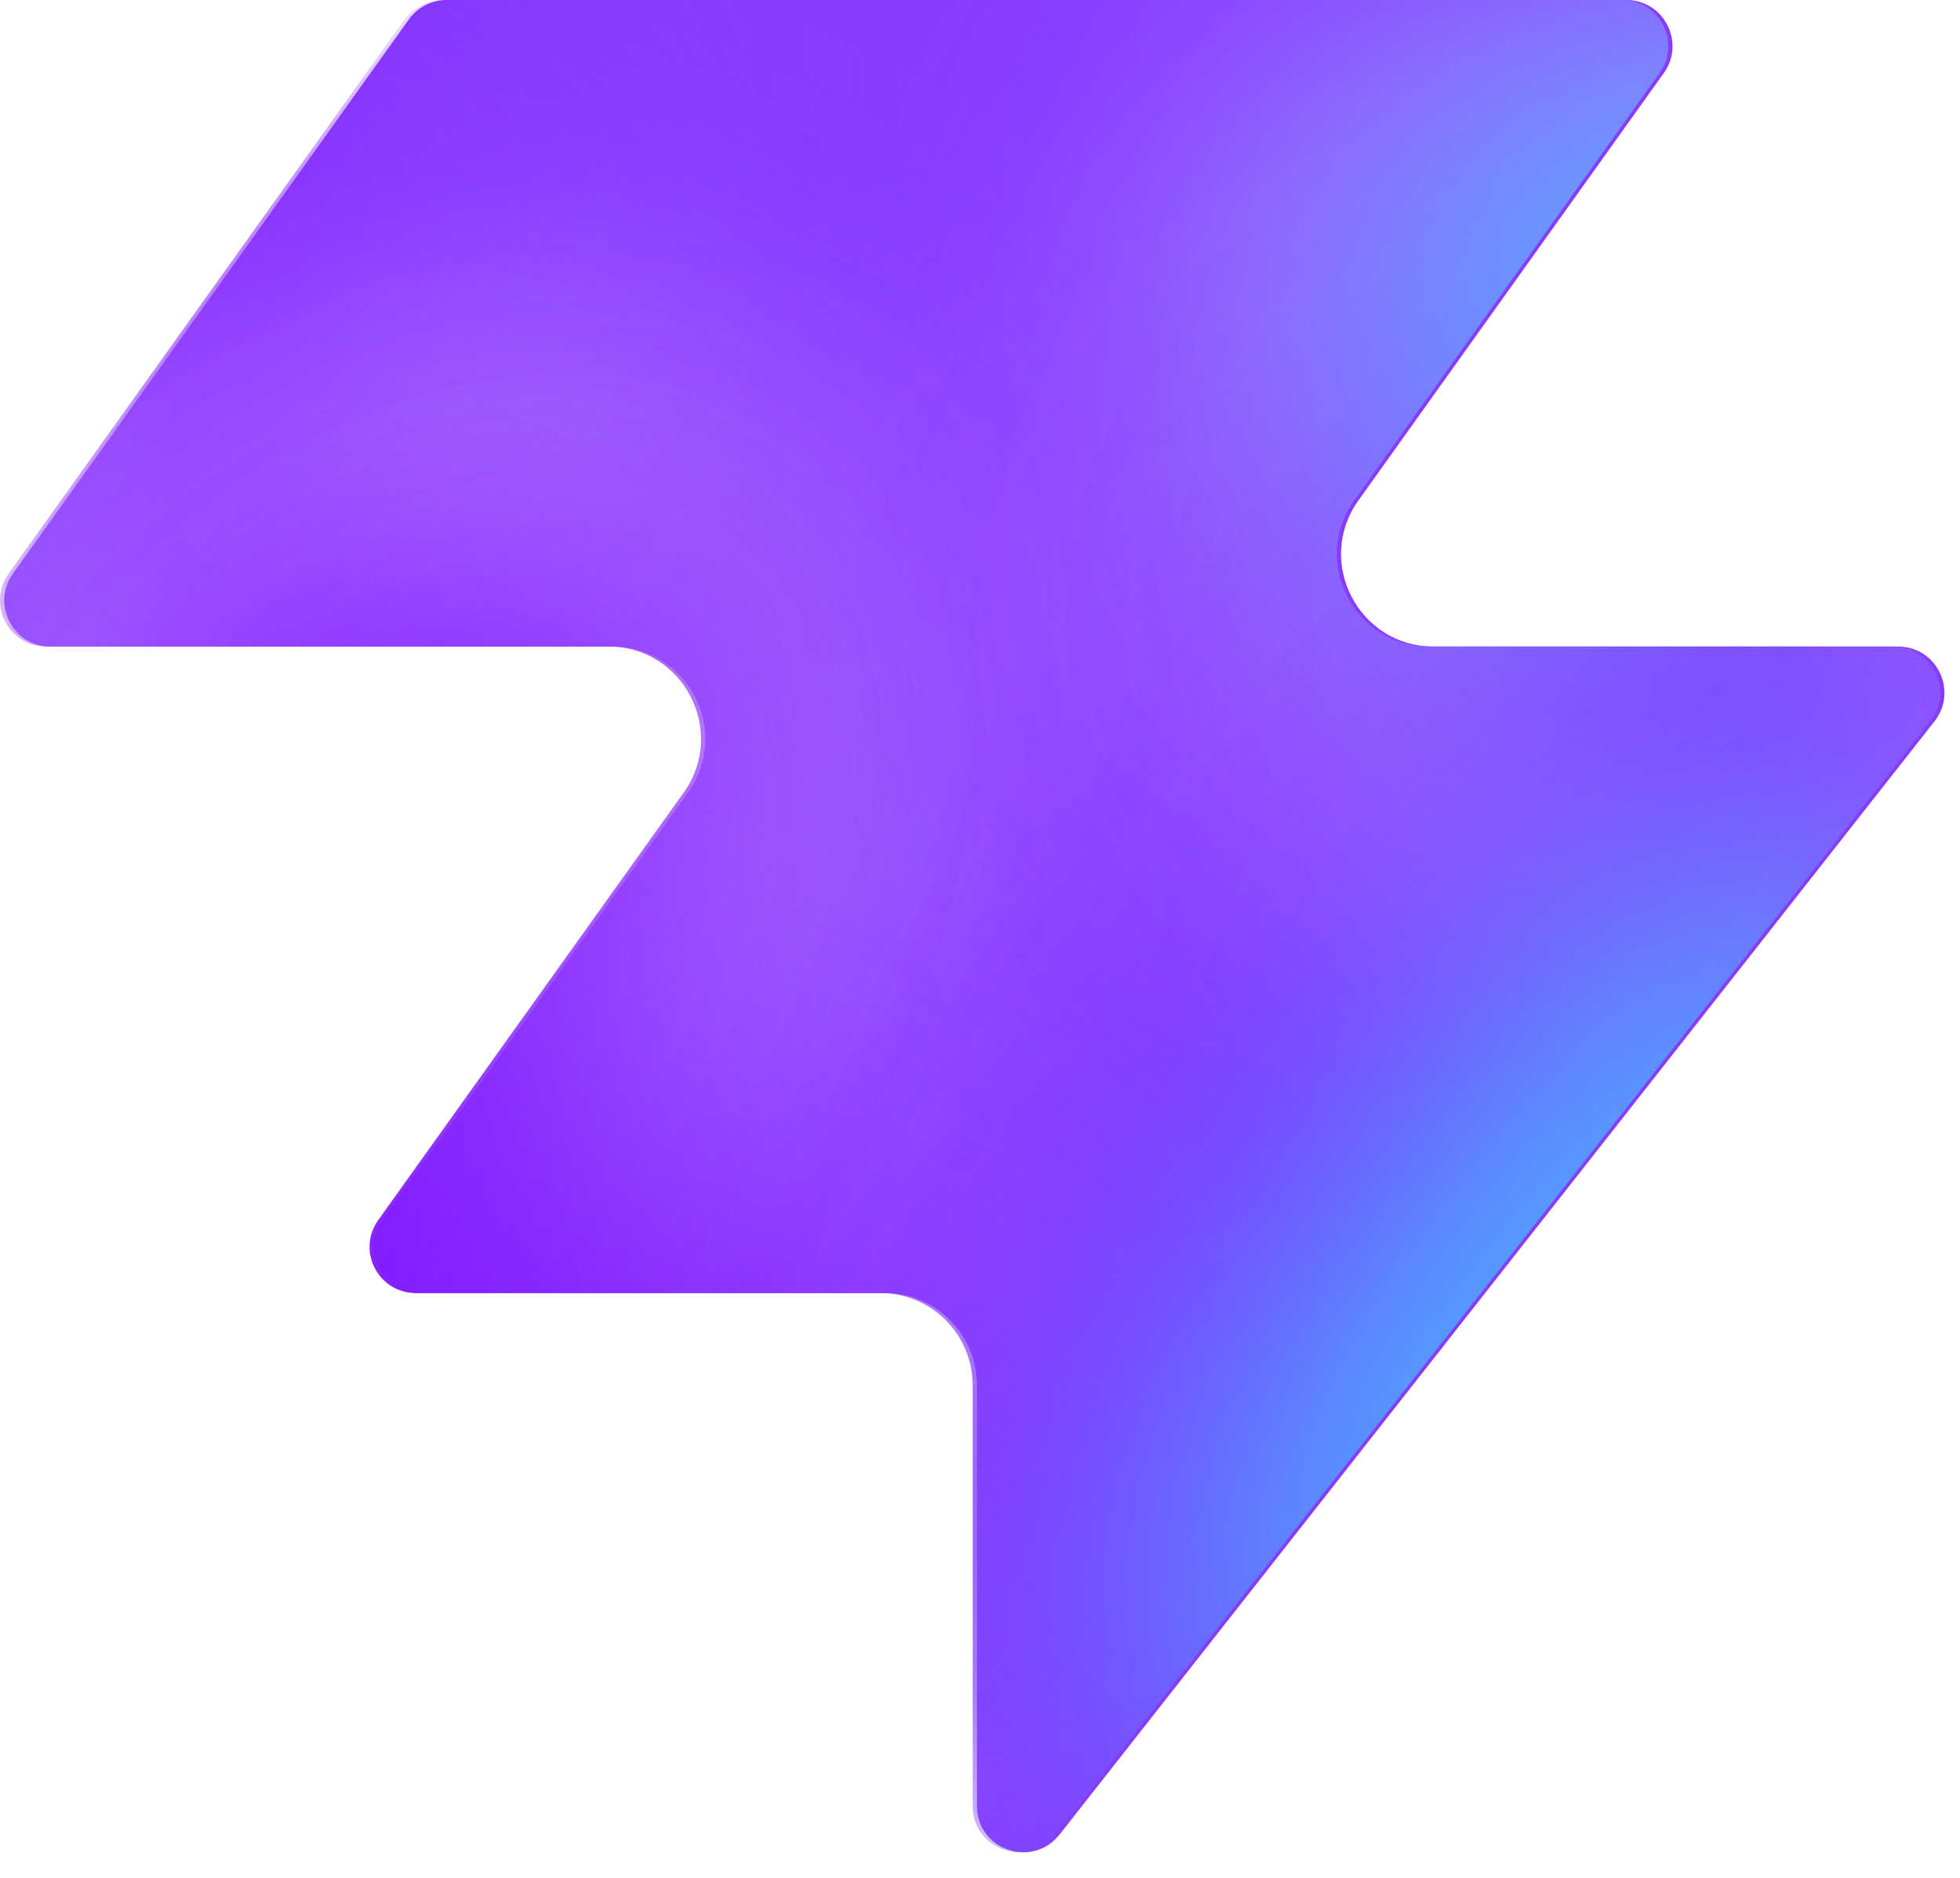
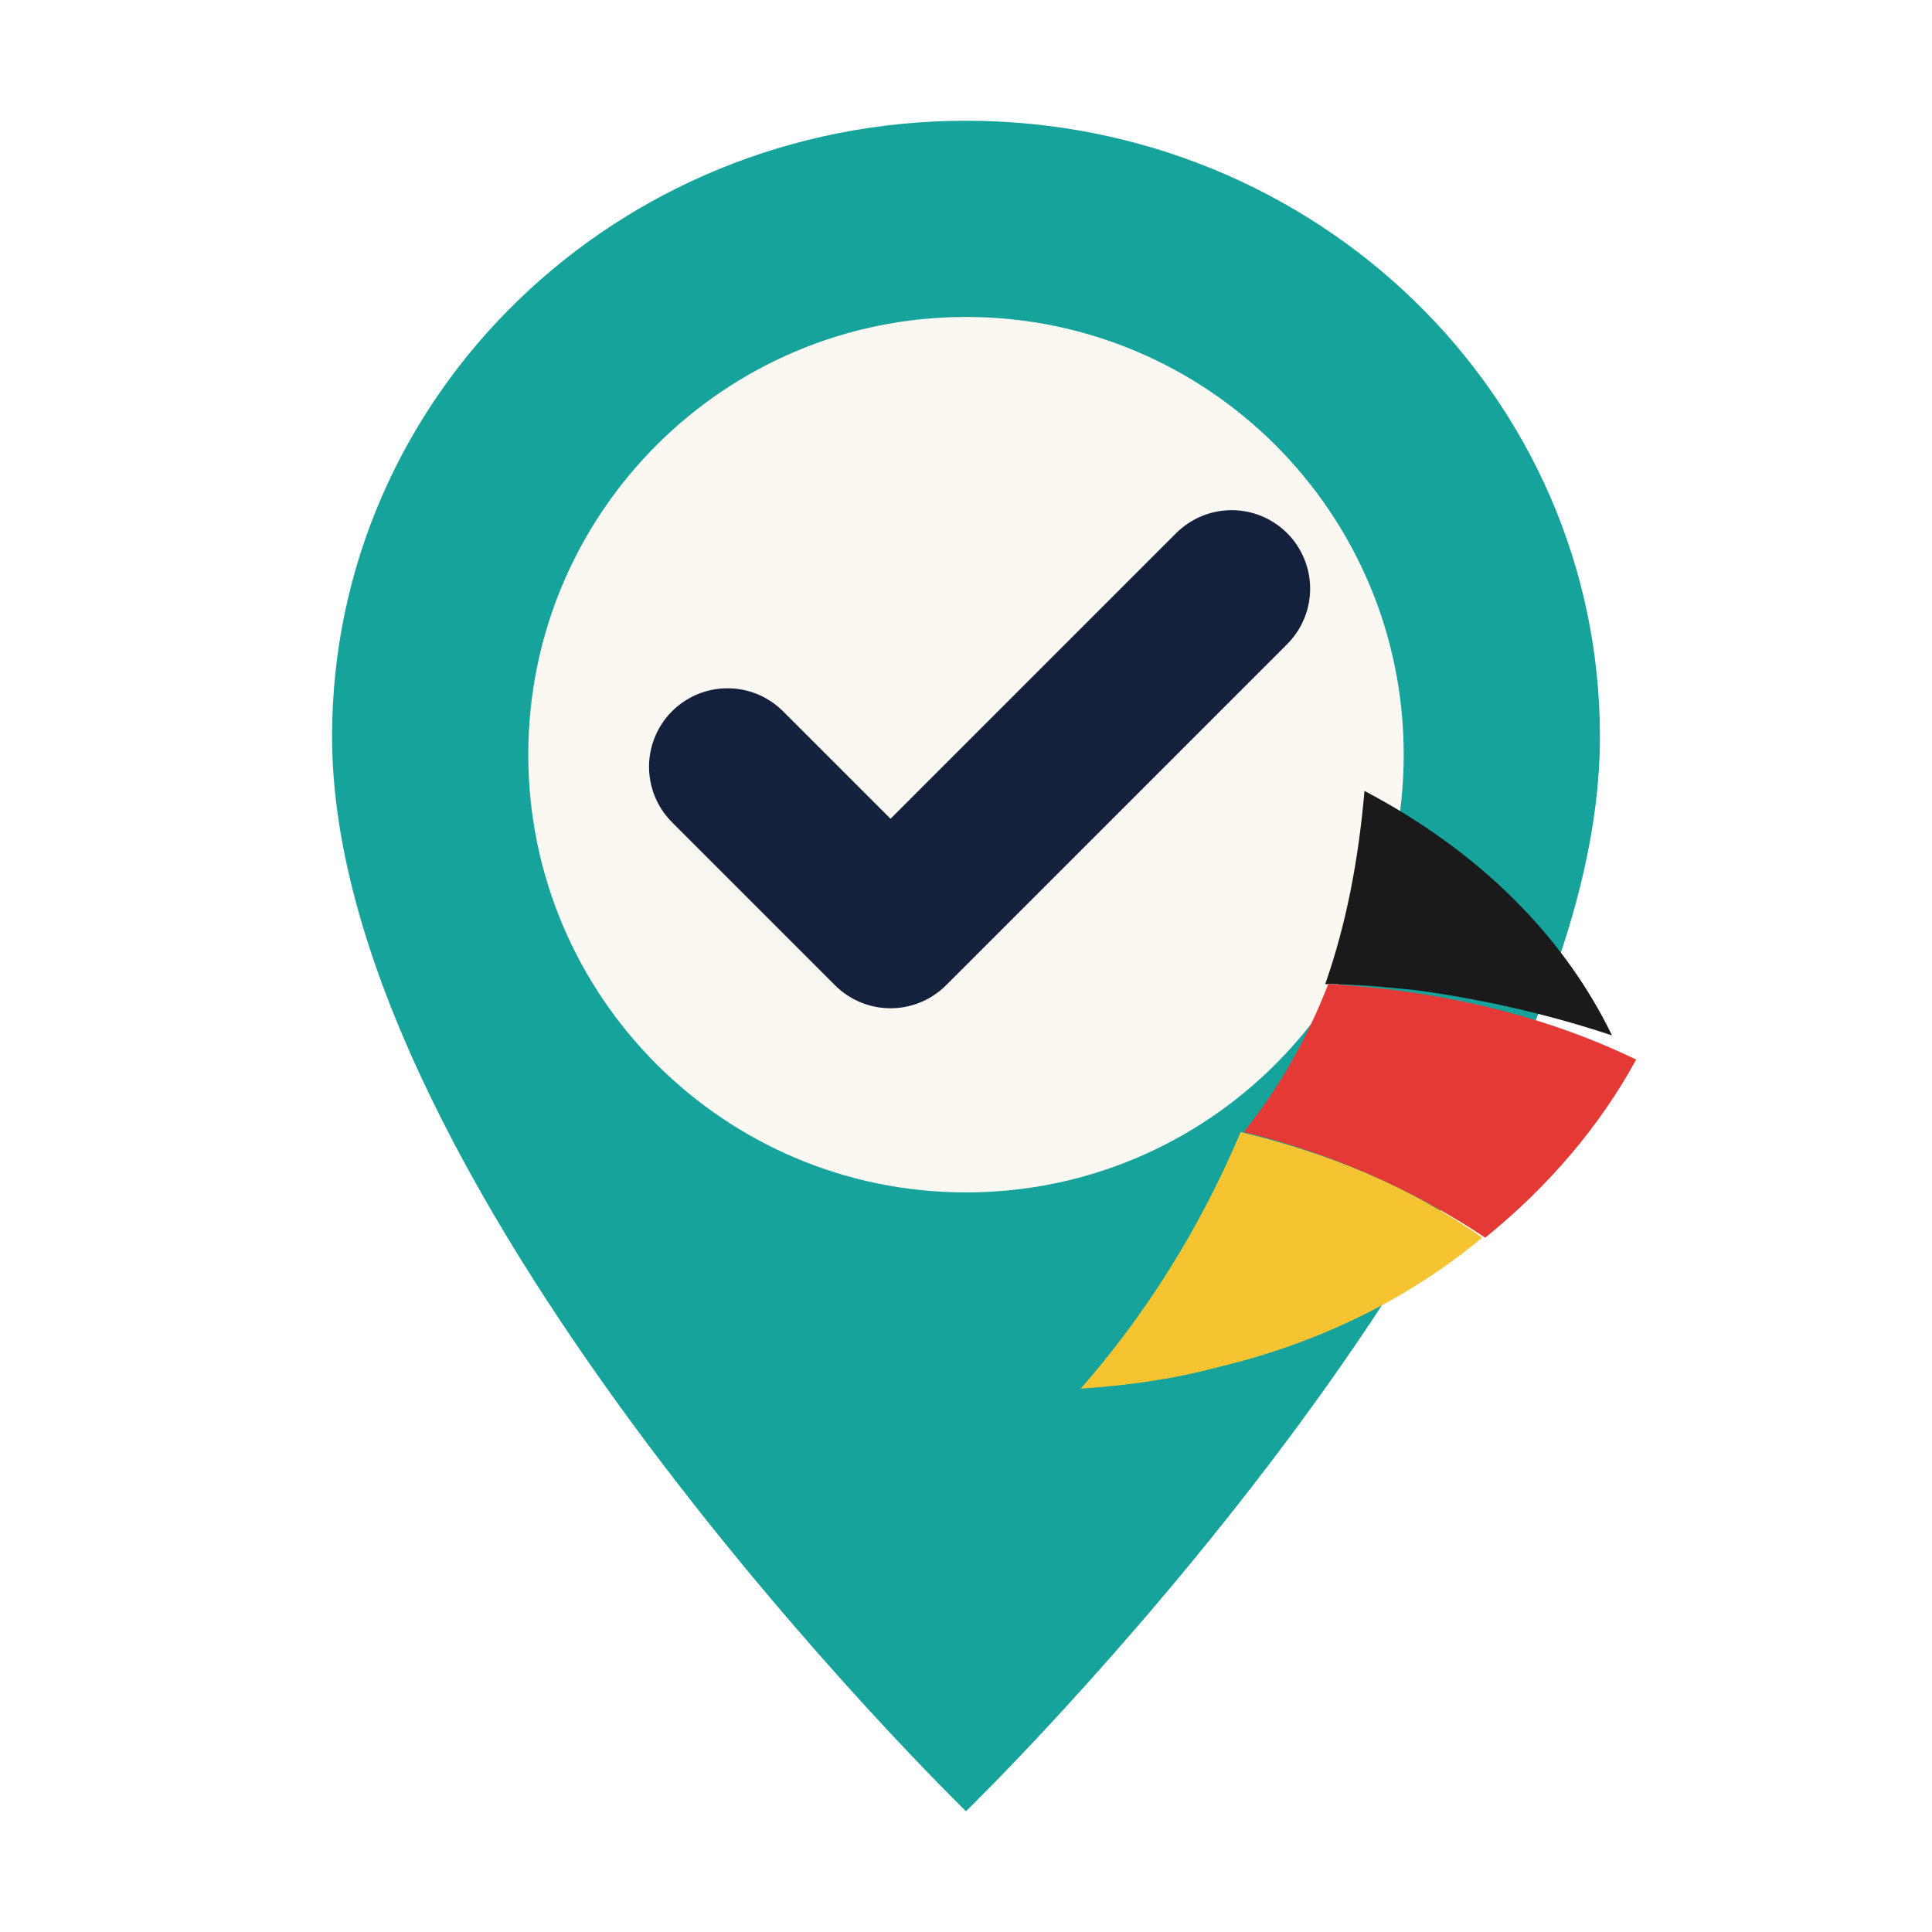
- <svg xmlns="http://www.w3.org/2000/svg" width="48" height="46" fill="none" viewBox="0 0 48 46">
-   <path fill="#863bff" d="M25.946 44.938c-.664.845-2.021.375-2.021-.698V33.937a2.26 2.26 0 0 0-2.262-2.262H10.287c-.92 0-1.456-1.04-.92-1.788l7.48-10.471c1.07-1.497 0-3.578-1.842-3.578H1.237c-.92 0-1.456-1.04-.92-1.788L10.013.474c.214-.297.556-.474.92-.474h28.894c.92 0 1.456 1.04.92 1.788l-7.48 10.471c-1.07 1.498 0 3.579 1.842 3.579h11.377c.943 0 1.473 1.088.89 1.83L25.947 44.94z" style="fill:#863bff;fill:color(display-p3 .525 .23 1);fill-opacity:1" />
-   <mask id="a" width="48" height="46" x="0" y="0" maskUnits="userSpaceOnUse" style="mask-type:alpha">
-     <path fill="#000" d="M25.842 44.938c-.664.844-2.021.375-2.021-.698V33.937a2.26 2.26 0 0 0-2.262-2.262H10.183c-.92 0-1.456-1.04-.92-1.788l7.48-10.471c1.07-1.498 0-3.579-1.842-3.579H1.133c-.92 0-1.456-1.04-.92-1.787L9.91.473c.214-.297.556-.474.92-.474h28.894c.92 0 1.456 1.04.92 1.788l-7.48 10.471c-1.07 1.498 0 3.578 1.842 3.578h11.377c.943 0 1.473 1.088.89 1.832L25.843 44.94z" style="fill:#000;fill-opacity:1" />
-   </mask>
-   <g mask="url(#a)">
-     <g filter="url(#b)">
-       <ellipse cx="5.508" cy="14.704" fill="#ede6ff" rx="5.508" ry="14.704" style="fill:#ede6ff;fill:color(display-p3 .927 .903 1);fill-opacity:1" transform="matrix(.00324 1 1 -.00324 -4.47 31.516)" />
-     </g>
-     <g filter="url(#c)">
-       <ellipse cx="10.399" cy="29.851" fill="#ede6ff" rx="10.399" ry="29.851" style="fill:#ede6ff;fill:color(display-p3 .927 .903 1);fill-opacity:1" transform="matrix(.00324 1 1 -.00324 -39.328 7.883)" />
-     </g>
-     <g filter="url(#d)">
-       <ellipse cx="5.508" cy="30.487" fill="#7e14ff" rx="5.508" ry="30.487" style="fill:#7e14ff;fill:color(display-p3 .492 .077 1);fill-opacity:1" transform="rotate(89.814 -25.913 -14.639)scale(1 -1)" />
-     </g>
-     <g filter="url(#e)">
-       <ellipse cx="5.508" cy="30.599" fill="#7e14ff" rx="5.508" ry="30.599" style="fill:#7e14ff;fill:color(display-p3 .492 .077 1);fill-opacity:1" transform="rotate(89.814 -32.644 -3.334)scale(1 -1)" />
-     </g>
-     <g filter="url(#f)">
-       <ellipse cx="5.508" cy="30.599" fill="#7e14ff" rx="5.508" ry="30.599" style="fill:#7e14ff;fill:color(display-p3 .492 .077 1);fill-opacity:1" transform="matrix(.00324 1 1 -.00324 -34.34 30.47)" />
-     </g>
-     <g filter="url(#g)">
-       <ellipse cx="14.072" cy="22.078" fill="#ede6ff" rx="14.072" ry="22.078" style="fill:#ede6ff;fill:color(display-p3 .927 .903 1);fill-opacity:1" transform="rotate(93.35 24.506 48.493)scale(-1 1)" />
-     </g>
-     <g filter="url(#h)">
-       <ellipse cx="3.47" cy="21.501" fill="#7e14ff" rx="3.47" ry="21.501" style="fill:#7e14ff;fill:color(display-p3 .492 .077 1);fill-opacity:1" transform="rotate(89.009 28.708 47.59)scale(-1 1)" />
-     </g>
-     <g filter="url(#i)">
-       <ellipse cx="3.47" cy="21.501" fill="#7e14ff" rx="3.47" ry="21.501" style="fill:#7e14ff;fill:color(display-p3 .492 .077 1);fill-opacity:1" transform="rotate(89.009 28.708 47.59)scale(-1 1)" />
-     </g>
-     <g filter="url(#j)">
-       <ellipse cx=".387" cy="8.972" fill="#7e14ff" rx="4.407" ry="29.108" style="fill:#7e14ff;fill:color(display-p3 .492 .077 1);fill-opacity:1" transform="rotate(39.51 .387 8.972)" />
-     </g>
-     <g filter="url(#k)">
-       <ellipse cx="47.523" cy="-6.092" fill="#7e14ff" rx="4.407" ry="29.108" style="fill:#7e14ff;fill:color(display-p3 .492 .077 1);fill-opacity:1" transform="rotate(37.892 47.523 -6.092)" />
-     </g>
-     <g filter="url(#l)">
-       <ellipse cx="41.412" cy="6.333" fill="#47bfff" rx="5.971" ry="9.665" style="fill:#47bfff;fill:color(display-p3 .28 .748 1);fill-opacity:1" transform="rotate(37.892 41.412 6.333)" />
-     </g>
-     <g filter="url(#m)">
-       <ellipse cx="-1.879" cy="38.332" fill="#7e14ff" rx="4.407" ry="29.108" style="fill:#7e14ff;fill:color(display-p3 .492 .077 1);fill-opacity:1" transform="rotate(37.892 -1.88 38.332)" />
-     </g>
-     <g filter="url(#n)">
-       <ellipse cx="-1.879" cy="38.332" fill="#7e14ff" rx="4.407" ry="29.108" style="fill:#7e14ff;fill:color(display-p3 .492 .077 1);fill-opacity:1" transform="rotate(37.892 -1.88 38.332)" />
-     </g>
-     <g filter="url(#o)">
-       <ellipse cx="35.651" cy="29.907" fill="#7e14ff" rx="4.407" ry="29.108" style="fill:#7e14ff;fill:color(display-p3 .492 .077 1);fill-opacity:1" transform="rotate(37.892 35.651 29.907)" />
-     </g>
-     <g filter="url(#p)">
-       <ellipse cx="38.418" cy="32.4" fill="#47bfff" rx="5.971" ry="15.297" style="fill:#47bfff;fill:color(display-p3 .28 .748 1);fill-opacity:1" transform="rotate(37.892 38.418 32.4)" />
-     </g>
-   </g>
-   <defs>
-     <filter id="b" width="60.045" height="41.654" x="-19.77" y="16.149" color-interpolation-filters="sRGB" filterUnits="userSpaceOnUse">
-       <feFlood flood-opacity="0" result="BackgroundImageFix" />
-       <feBlend in="SourceGraphic" in2="BackgroundImageFix" result="shape" />
-       <feGaussianBlur result="effect1_foregroundBlur_2002_17158" stdDeviation="7.659" />
-     </filter>
-     <filter id="c" width="90.34" height="51.437" x="-54.613" y="-7.533" color-interpolation-filters="sRGB" filterUnits="userSpaceOnUse">
-       <feFlood flood-opacity="0" result="BackgroundImageFix" />
-       <feBlend in="SourceGraphic" in2="BackgroundImageFix" result="shape" />
-       <feGaussianBlur result="effect1_foregroundBlur_2002_17158" stdDeviation="7.659" />
-     </filter>
-     <filter id="d" width="79.355" height="29.4" x="-49.64" y="2.03" color-interpolation-filters="sRGB" filterUnits="userSpaceOnUse">
-       <feFlood flood-opacity="0" result="BackgroundImageFix" />
-       <feBlend in="SourceGraphic" in2="BackgroundImageFix" result="shape" />
-       <feGaussianBlur result="effect1_foregroundBlur_2002_17158" stdDeviation="4.596" />
-     </filter>
-     <filter id="e" width="79.579" height="29.4" x="-45.045" y="20.029" color-interpolation-filters="sRGB" filterUnits="userSpaceOnUse">
-       <feFlood flood-opacity="0" result="BackgroundImageFix" />
-       <feBlend in="SourceGraphic" in2="BackgroundImageFix" result="shape" />
-       <feGaussianBlur result="effect1_foregroundBlur_2002_17158" stdDeviation="4.596" />
-     </filter>
-     <filter id="f" width="79.579" height="29.4" x="-43.513" y="21.178" color-interpolation-filters="sRGB" filterUnits="userSpaceOnUse">
-       <feFlood flood-opacity="0" result="BackgroundImageFix" />
-       <feBlend in="SourceGraphic" in2="BackgroundImageFix" result="shape" />
-       <feGaussianBlur result="effect1_foregroundBlur_2002_17158" stdDeviation="4.596" />
-     </filter>
-     <filter id="g" width="74.749" height="58.852" x="15.756" y="-17.901" color-interpolation-filters="sRGB" filterUnits="userSpaceOnUse">
-       <feFlood flood-opacity="0" result="BackgroundImageFix" />
-       <feBlend in="SourceGraphic" in2="BackgroundImageFix" result="shape" />
-       <feGaussianBlur result="effect1_foregroundBlur_2002_17158" stdDeviation="7.659" />
-     </filter>
-     <filter id="h" width="61.377" height="25.362" x="23.548" y="2.284" color-interpolation-filters="sRGB" filterUnits="userSpaceOnUse">
-       <feFlood flood-opacity="0" result="BackgroundImageFix" />
-       <feBlend in="SourceGraphic" in2="BackgroundImageFix" result="shape" />
-       <feGaussianBlur result="effect1_foregroundBlur_2002_17158" stdDeviation="4.596" />
-     </filter>
-     <filter id="i" width="61.377" height="25.362" x="23.548" y="2.284" color-interpolation-filters="sRGB" filterUnits="userSpaceOnUse">
-       <feFlood flood-opacity="0" result="BackgroundImageFix" />
-       <feBlend in="SourceGraphic" in2="BackgroundImageFix" result="shape" />
-       <feGaussianBlur result="effect1_foregroundBlur_2002_17158" stdDeviation="4.596" />
-     </filter>
-     <filter id="j" width="56.045" height="63.649" x="-27.636" y="-22.853" color-interpolation-filters="sRGB" filterUnits="userSpaceOnUse">
-       <feFlood flood-opacity="0" result="BackgroundImageFix" />
-       <feBlend in="SourceGraphic" in2="BackgroundImageFix" result="shape" />
-       <feGaussianBlur result="effect1_foregroundBlur_2002_17158" stdDeviation="4.596" />
-     </filter>
-     <filter id="k" width="54.814" height="64.646" x="20.116" y="-38.415" color-interpolation-filters="sRGB" filterUnits="userSpaceOnUse">
-       <feFlood flood-opacity="0" result="BackgroundImageFix" />
-       <feBlend in="SourceGraphic" in2="BackgroundImageFix" result="shape" />
-       <feGaussianBlur result="effect1_foregroundBlur_2002_17158" stdDeviation="4.596" />
-     </filter>
-     <filter id="l" width="33.541" height="35.313" x="24.641" y="-11.323" color-interpolation-filters="sRGB" filterUnits="userSpaceOnUse">
-       <feFlood flood-opacity="0" result="BackgroundImageFix" />
-       <feBlend in="SourceGraphic" in2="BackgroundImageFix" result="shape" />
-       <feGaussianBlur result="effect1_foregroundBlur_2002_17158" stdDeviation="4.596" />
-     </filter>
-     <filter id="m" width="54.814" height="64.646" x="-29.286" y="6.009" color-interpolation-filters="sRGB" filterUnits="userSpaceOnUse">
-       <feFlood flood-opacity="0" result="BackgroundImageFix" />
-       <feBlend in="SourceGraphic" in2="BackgroundImageFix" result="shape" />
-       <feGaussianBlur result="effect1_foregroundBlur_2002_17158" stdDeviation="4.596" />
-     </filter>
-     <filter id="n" width="54.814" height="64.646" x="-29.286" y="6.009" color-interpolation-filters="sRGB" filterUnits="userSpaceOnUse">
-       <feFlood flood-opacity="0" result="BackgroundImageFix" />
-       <feBlend in="SourceGraphic" in2="BackgroundImageFix" result="shape" />
-       <feGaussianBlur result="effect1_foregroundBlur_2002_17158" stdDeviation="4.596" />
-     </filter>
-     <filter id="o" width="54.814" height="64.646" x="8.244" y="-2.416" color-interpolation-filters="sRGB" filterUnits="userSpaceOnUse">
-       <feFlood flood-opacity="0" result="BackgroundImageFix" />
-       <feBlend in="SourceGraphic" in2="BackgroundImageFix" result="shape" />
-       <feGaussianBlur result="effect1_foregroundBlur_2002_17158" stdDeviation="4.596" />
-     </filter>
-     <filter id="p" width="39.409" height="43.623" x="18.713" y="10.588" color-interpolation-filters="sRGB" filterUnits="userSpaceOnUse">
-       <feFlood flood-opacity="0" result="BackgroundImageFix" />
-       <feBlend in="SourceGraphic" in2="BackgroundImageFix" result="shape" />
-       <feGaussianBlur result="effect1_foregroundBlur_2002_17158" stdDeviation="4.596" />
-     </filter>
-   </defs>
+ <svg xmlns="http://www.w3.org/2000/svg" viewBox="0 0 64 64" role="img" aria-label="Germany Travel Checker">
+   <path d="M32 4C20.4 4 11 13.1 11 24.4c0 15.2 21 35.6 21 35.6s21-20.4 21-35.6C53 13.1 43.6 4 32 4Z" fill="#16a39b" />
+   <circle cx="32" cy="25" r="14.5" fill="#fbf8f2" />
+   <path d="M24.1 25.4 29.5 30.8 40.8 19.5" fill="none" stroke="#14213d" stroke-width="5.2" stroke-linecap="round" stroke-linejoin="round" />
+   <path d="M45.2 26.2c3.8 2 6.6 4.8 8.2 8.1-2.1-.7-4.3-1.2-6.5-1.5-1-.1-2-.2-3-.2.7-2 1.1-4.1 1.3-6.4Z" fill="#1a1a1a" />
+   <path d="M44 32.6c3.6.2 7.1 1 10.2 2.5-1.2 2.2-2.9 4.2-5 5.9-2.4-1.6-5.1-2.8-8-3.5 1.2-1.5 2.1-3.1 2.8-4.9Z" fill="#e53935" />
+   <path d="M41.1 37.5c2.9.7 5.6 1.8 8 3.5-2.4 2-5.4 3.5-8.8 4.3-1.5.4-3 .6-4.5.7 2.1-2.4 3.9-5.2 5.3-8.5Z" fill="#f6c431" />
</svg>
